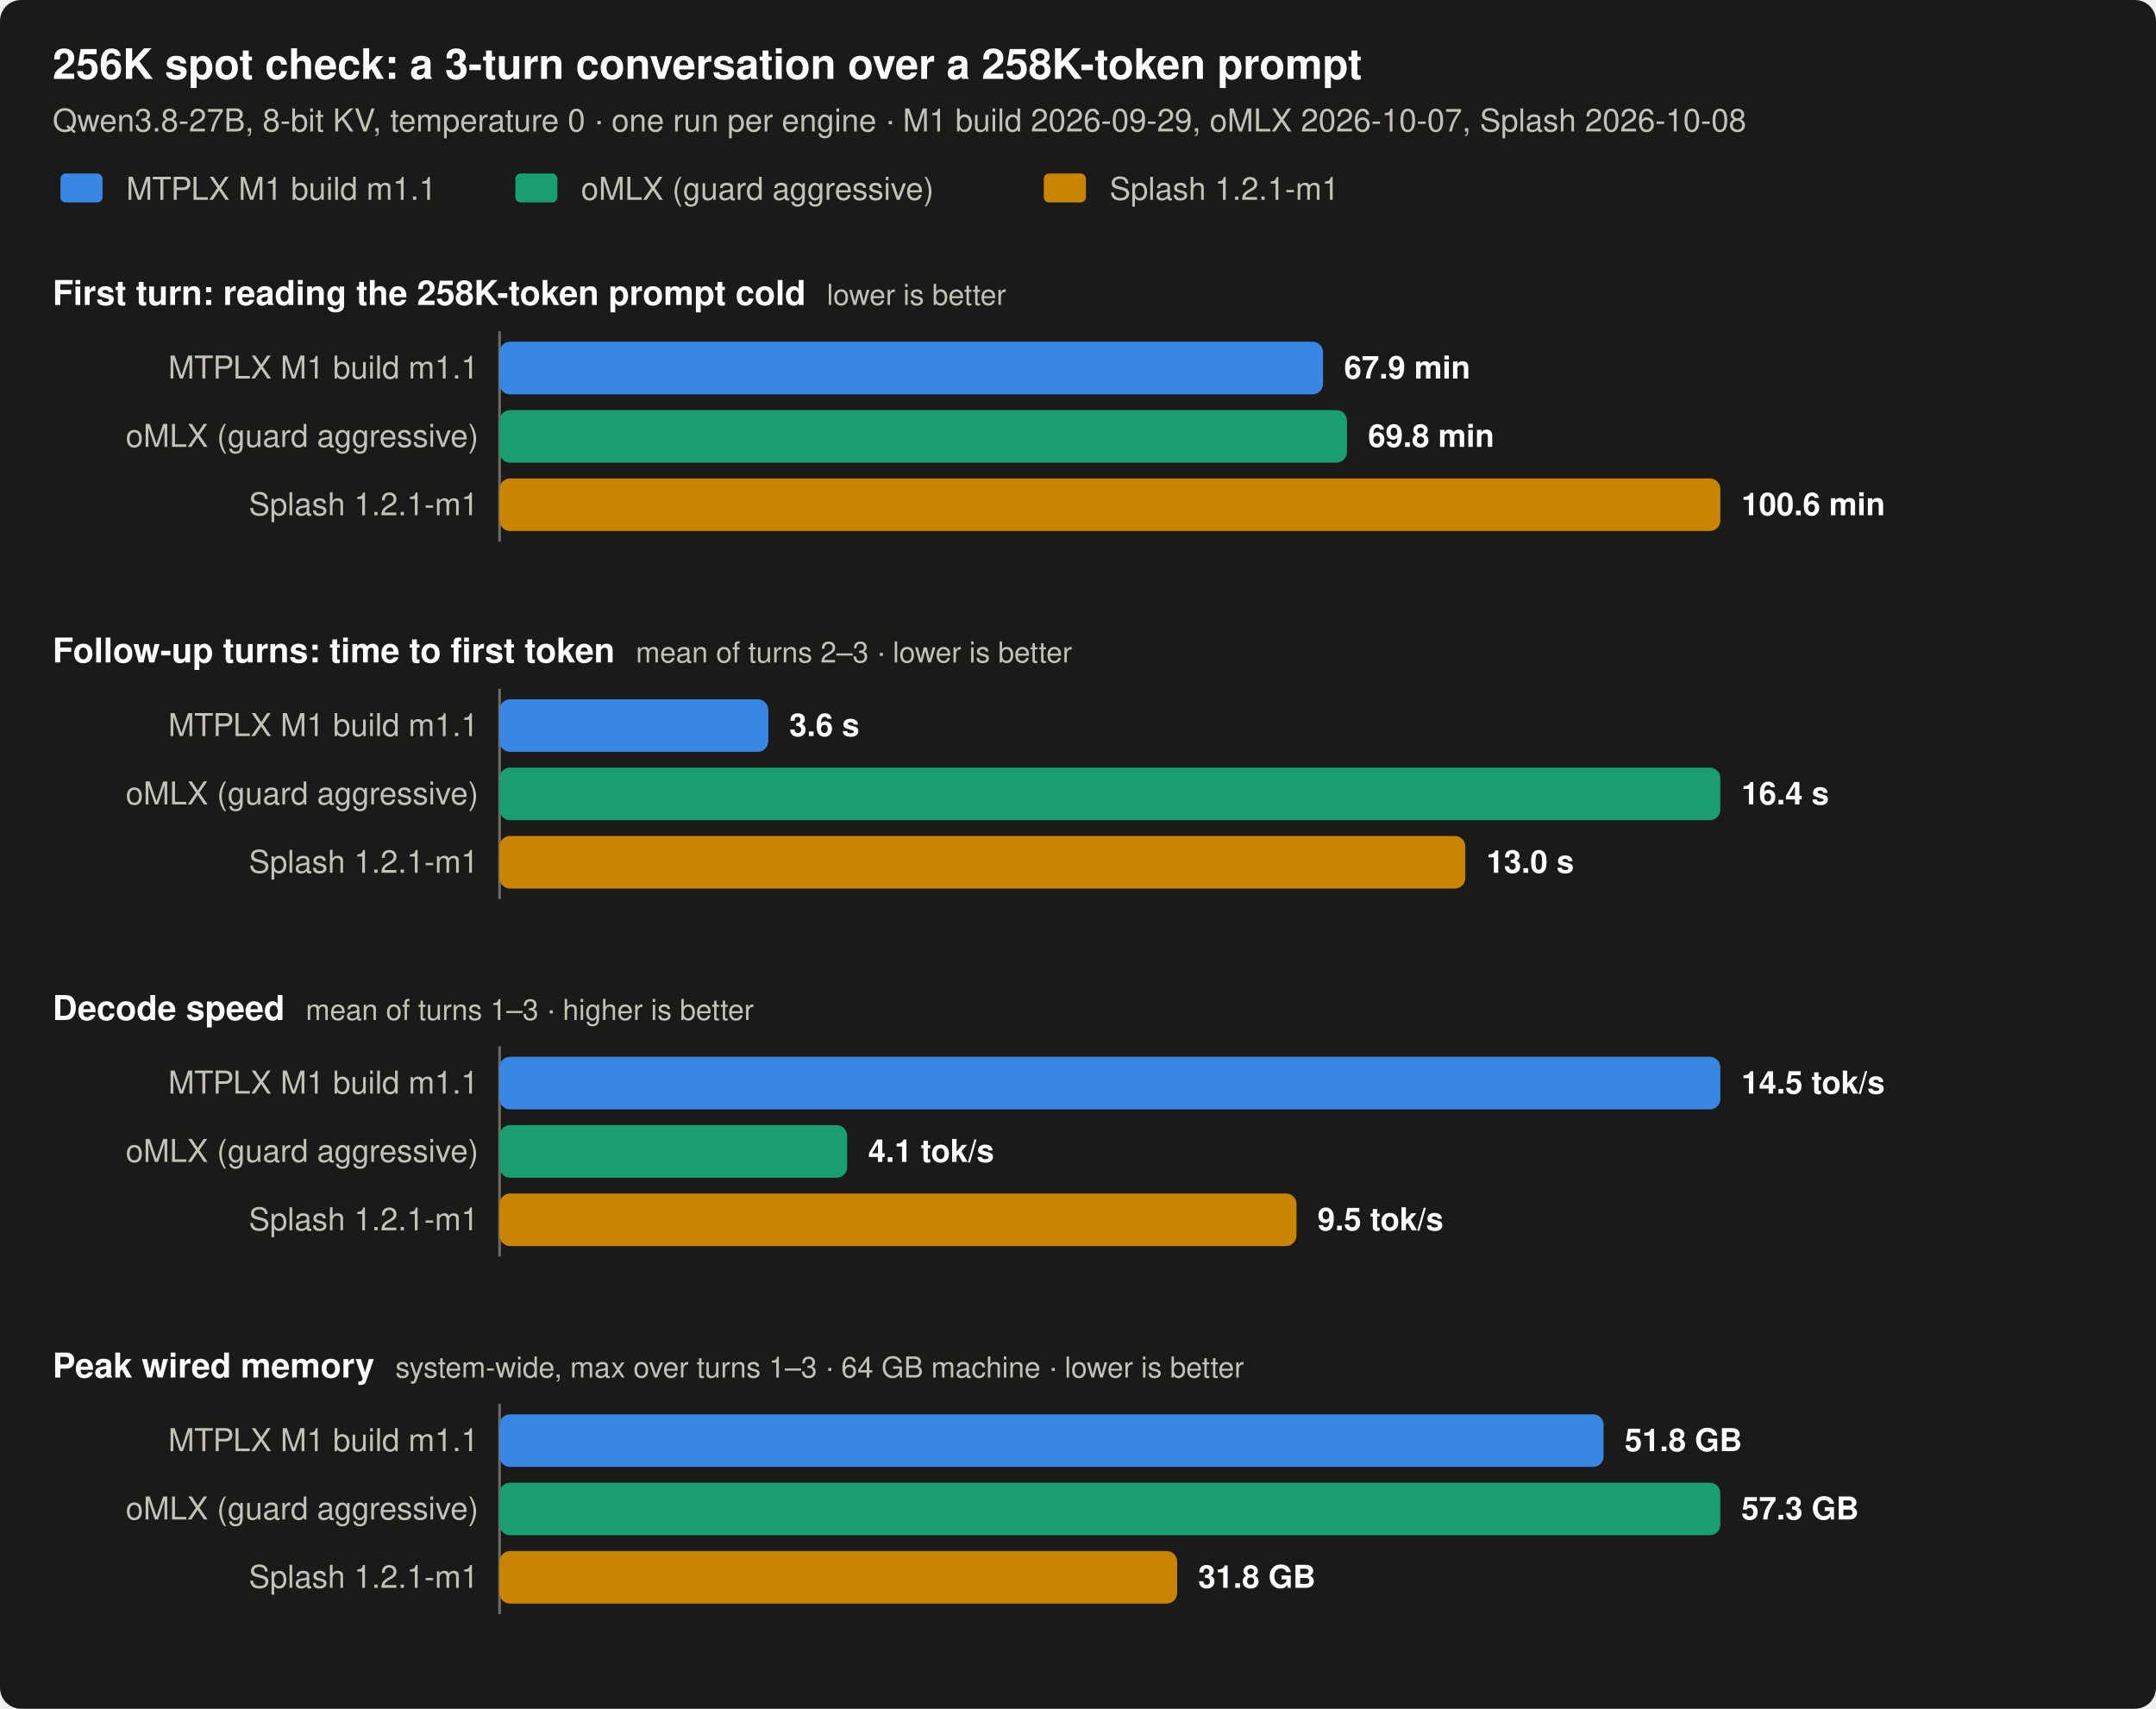
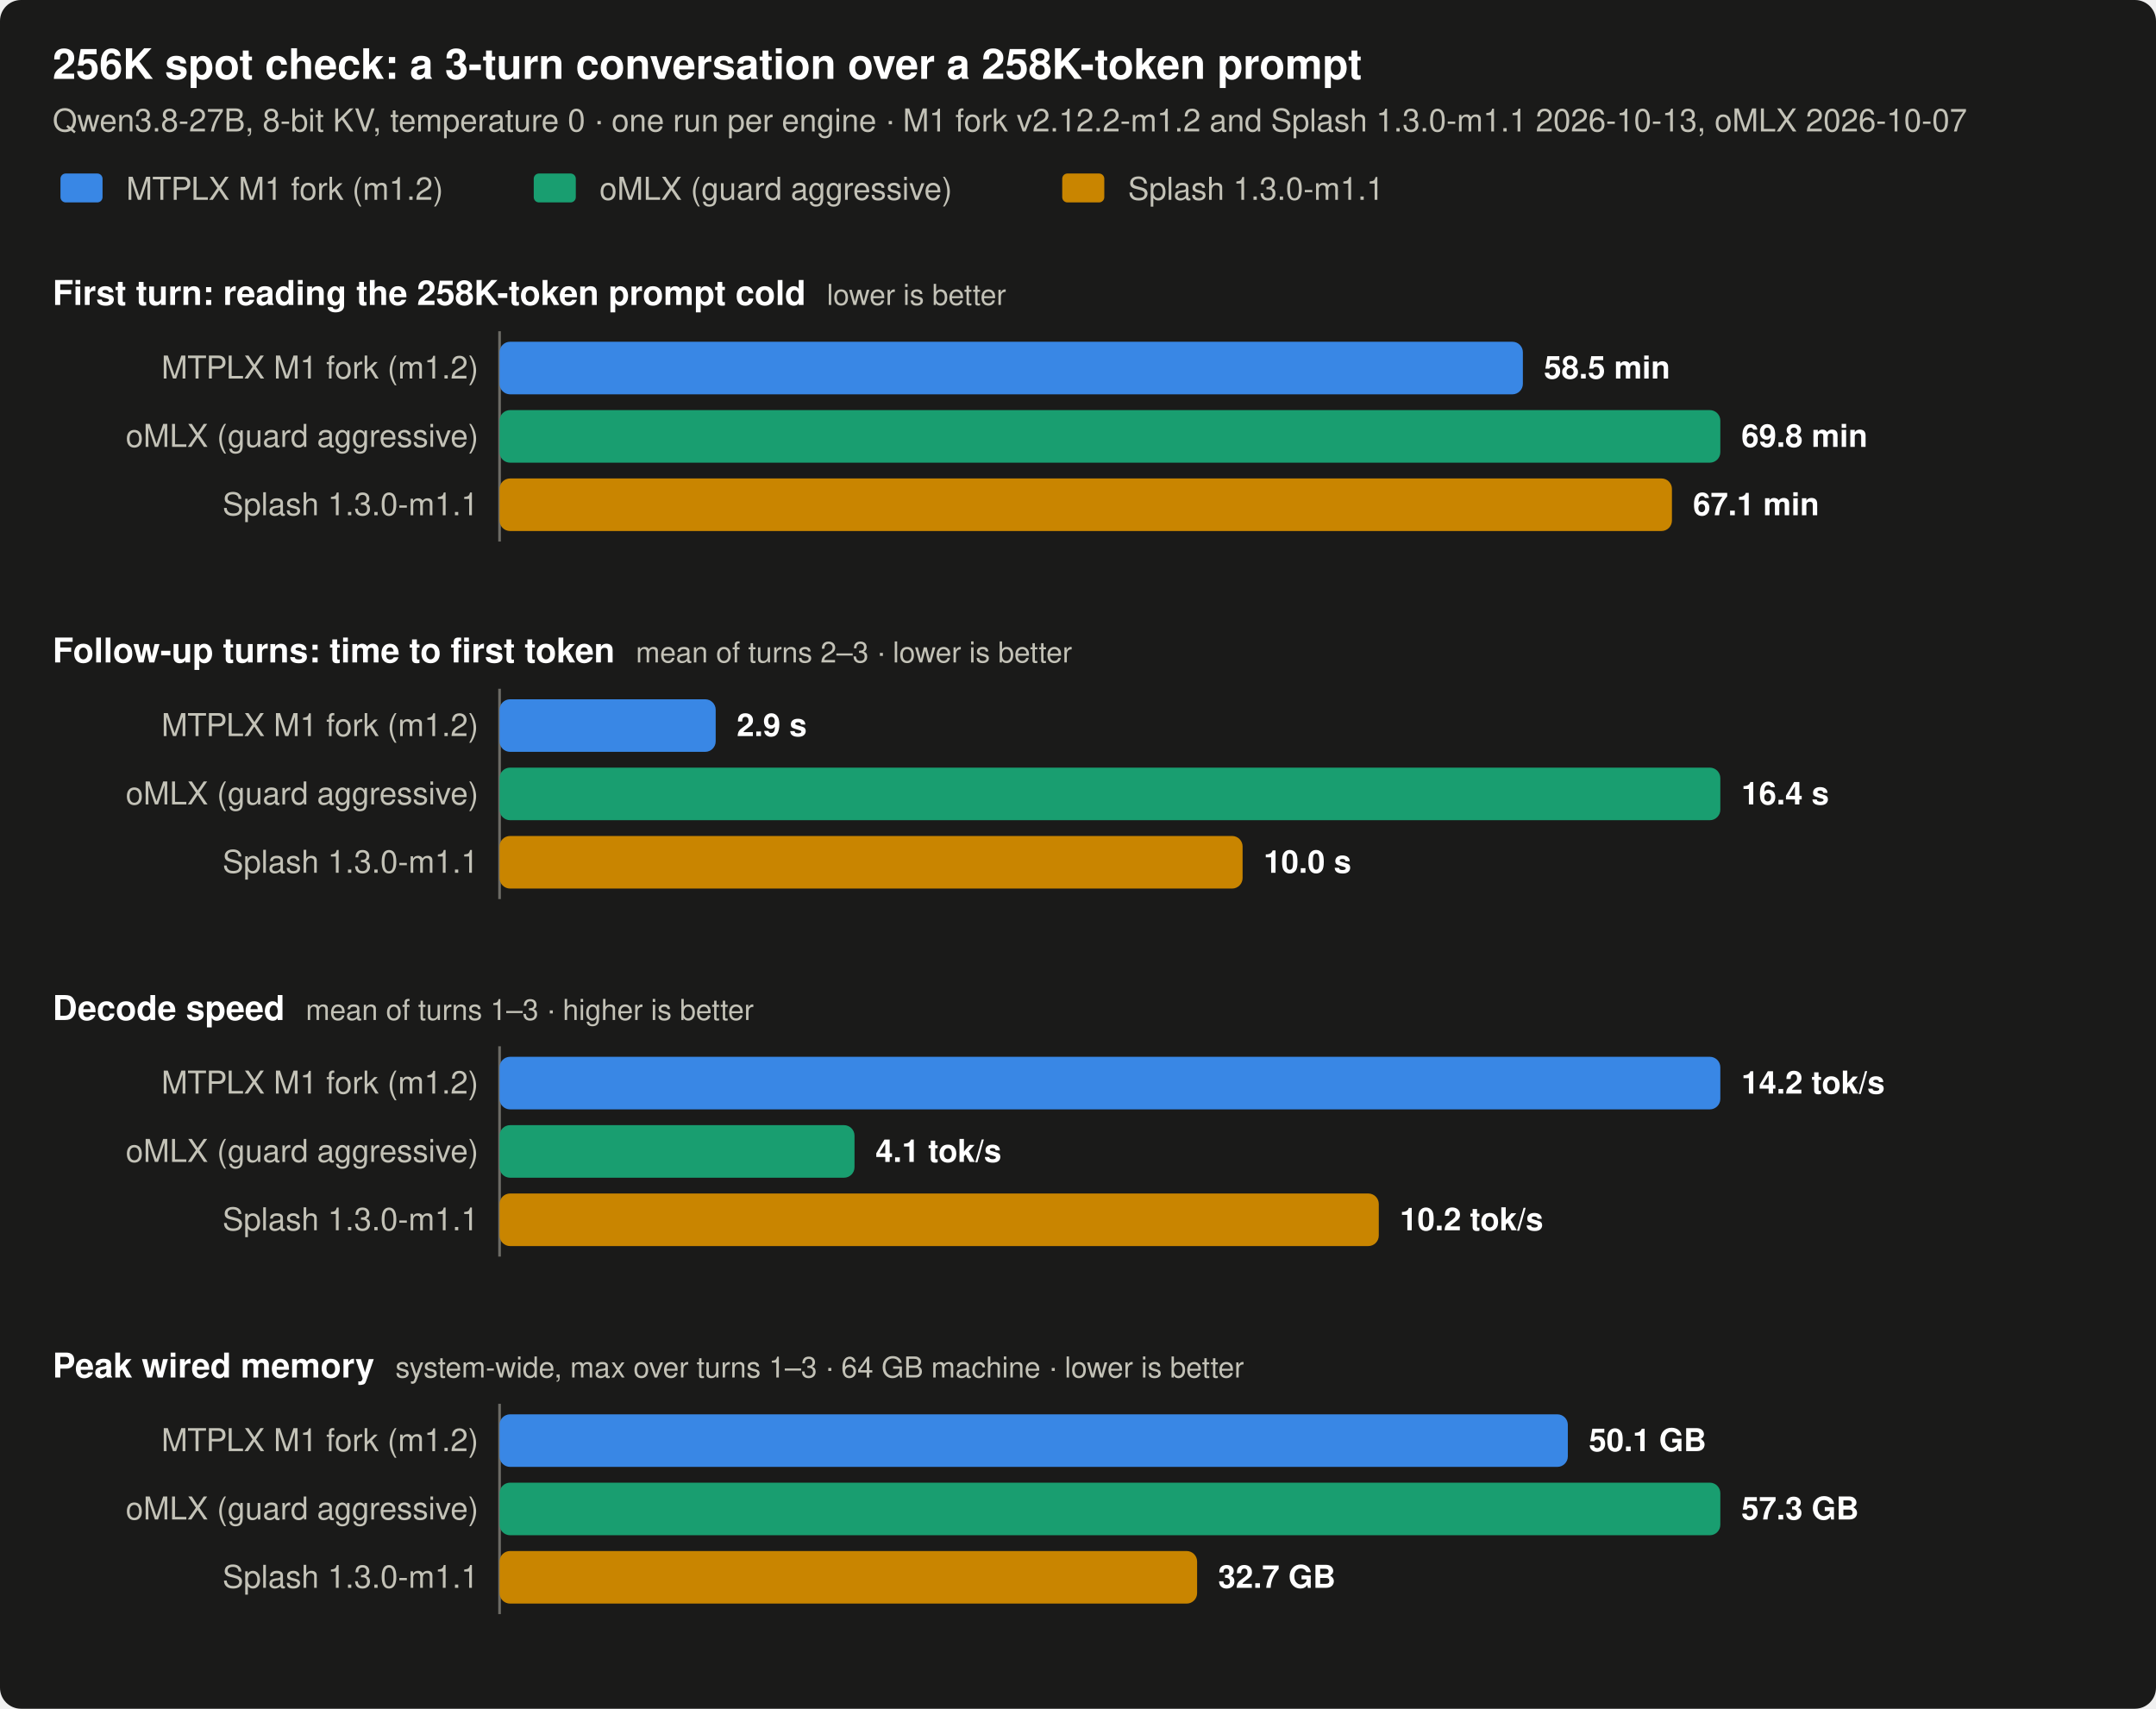
<svg xmlns="http://www.w3.org/2000/svg" viewBox="0 0 820 650" width="820" height="650" role="img" aria-label="256K spot check: a 3-turn conversation over a 258K-token prompt" font-family="-apple-system,BlinkMacSystemFont,Segoe UI,Helvetica,Arial,sans-serif">
  <rect width="820" height="650" rx="8" fill="#1a1a19" />
  <text x="20" y="30" fill="#ffffff" font-size="16" font-weight="600">256K spot check: a 3-turn conversation over a 258K-token prompt</text>
-   <text x="20" y="50" fill="#c3c2b7" font-size="12">Qwen3.8-27B, 8-bit KV, temperature 0 · one run per engine · M1 build 2026-09-29, oMLX 2026-10-07, Splash 2026-10-08</text>
+   <text x="20" y="50" fill="#c3c2b7" font-size="12">Qwen3.8-27B, 8-bit KV, temperature 0 · one run per engine · M1 fork v2.12.2-m1.2 and Splash 1.3.0-m1.1 2026-10-13, oMLX 2026-10-07</text>
  <rect x="23" y="66" width="16" height="11" rx="2" fill="#3987e5" />
-   <text x="48" y="76" fill="#c3c2b7" font-size="12">MTPLX M1 build m1.1</text>
-   <rect x="196" y="66" width="16" height="11" rx="2" fill="#199e70" />
-   <text x="221" y="76" fill="#c3c2b7" font-size="12">oMLX (guard aggressive)</text>
-   <rect x="397" y="66" width="16" height="11" rx="2" fill="#c98500" />
-   <text x="422" y="76" fill="#c3c2b7" font-size="12">Splash 1.2.1-m1</text>
+   <text x="48" y="76" fill="#c3c2b7" font-size="12">MTPLX M1 fork (m1.2)</text>
+   <rect x="203" y="66" width="16" height="11" rx="2" fill="#199e70" />
+   <text x="228" y="76" fill="#c3c2b7" font-size="12">oMLX (guard aggressive)</text>
+   <rect x="404" y="66" width="16" height="11" rx="2" fill="#c98500" />
+   <text x="429" y="76" fill="#c3c2b7" font-size="12">Splash 1.3.0-m1.1</text>
  <text x="20" y="116" fill="#ffffff" font-size="13" font-weight="600">First turn: reading the 258K-token prompt cold<tspan fill="#c3c2b7" font-size="11" font-weight="400" dx="8">lower is better</tspan>
  </text>
  <line x1="190" x2="190" y1="126" y2="206" stroke="#6d6c66" />
-   <text x="182" y="144" fill="#c3c2b7" font-size="12" text-anchor="end">MTPLX M1 build m1.1</text>
-   <rect x="190" y="130" width="313.2" height="20" rx="4" fill="#3987e5" />
-   <text x="511.2" y="144" fill="#ffffff" font-size="12" font-weight="600">67.9 min</text>
+   <text x="182" y="144" fill="#c3c2b7" font-size="12" text-anchor="end">MTPLX M1 fork (m1.2)</text>
+   <rect x="190" y="130" width="389.2" height="20" rx="4" fill="#3987e5" />
+   <text x="587.2" y="144" fill="#ffffff" font-size="12" font-weight="600">58.5 min</text>
  <text x="182" y="170" fill="#c3c2b7" font-size="12" text-anchor="end">oMLX (guard aggressive)</text>
-   <rect x="190" y="156" width="322.3" height="20" rx="4" fill="#199e70" />
-   <text x="520.3" y="170" fill="#ffffff" font-size="12" font-weight="600">69.8 min</text>
-   <text x="182" y="196" fill="#c3c2b7" font-size="12" text-anchor="end">Splash 1.2.1-m1</text>
-   <rect x="190" y="182" width="464.3" height="20" rx="4" fill="#c98500" />
-   <text x="662.3" y="196" fill="#ffffff" font-size="12" font-weight="600">100.6 min</text>
+   <rect x="190" y="156" width="464.3" height="20" rx="4" fill="#199e70" />
+   <text x="662.3" y="170" fill="#ffffff" font-size="12" font-weight="600">69.8 min</text>
+   <text x="182" y="196" fill="#c3c2b7" font-size="12" text-anchor="end">Splash 1.3.0-m1.1</text>
+   <rect x="190" y="182" width="445.9" height="20" rx="4" fill="#c98500" />
+   <text x="643.9" y="196" fill="#ffffff" font-size="12" font-weight="600">67.1 min</text>
  <text x="20" y="252" fill="#ffffff" font-size="13" font-weight="600">Follow-up turns: time to first token<tspan fill="#c3c2b7" font-size="11" font-weight="400" dx="8">mean of turns 2–3 · lower is better</tspan>
  </text>
  <line x1="190" x2="190" y1="262" y2="342" stroke="#6d6c66" />
-   <text x="182" y="280" fill="#c3c2b7" font-size="12" text-anchor="end">MTPLX M1 build m1.1</text>
-   <rect x="190" y="266" width="102.2" height="20" rx="4" fill="#3987e5" />
-   <text x="300.2" y="280" fill="#ffffff" font-size="12" font-weight="600">3.6 s</text>
+   <text x="182" y="280" fill="#c3c2b7" font-size="12" text-anchor="end">MTPLX M1 fork (m1.2)</text>
+   <rect x="190" y="266" width="82.2" height="20" rx="4" fill="#3987e5" />
+   <text x="280.2" y="280" fill="#ffffff" font-size="12" font-weight="600">2.9 s</text>
  <text x="182" y="306" fill="#c3c2b7" font-size="12" text-anchor="end">oMLX (guard aggressive)</text>
  <rect x="190" y="292" width="464.3" height="20" rx="4" fill="#199e70" />
  <text x="662.3" y="306" fill="#ffffff" font-size="12" font-weight="600">16.4 s</text>
-   <text x="182" y="332" fill="#c3c2b7" font-size="12" text-anchor="end">Splash 1.2.1-m1</text>
-   <rect x="190" y="318" width="367.3" height="20" rx="4" fill="#c98500" />
-   <text x="565.3" y="332" fill="#ffffff" font-size="12" font-weight="600">13.0 s</text>
+   <text x="182" y="332" fill="#c3c2b7" font-size="12" text-anchor="end">Splash 1.3.0-m1.1</text>
+   <rect x="190" y="318" width="282.6" height="20" rx="4" fill="#c98500" />
+   <text x="480.6" y="332" fill="#ffffff" font-size="12" font-weight="600">10.0 s</text>
  <text x="20" y="388" fill="#ffffff" font-size="13" font-weight="600">Decode speed<tspan fill="#c3c2b7" font-size="11" font-weight="400" dx="8">mean of turns 1–3 · higher is better</tspan>
  </text>
  <line x1="190" x2="190" y1="398" y2="478" stroke="#6d6c66" />
-   <text x="182" y="416" fill="#c3c2b7" font-size="12" text-anchor="end">MTPLX M1 build m1.1</text>
+   <text x="182" y="416" fill="#c3c2b7" font-size="12" text-anchor="end">MTPLX M1 fork (m1.2)</text>
  <rect x="190" y="402" width="464.3" height="20" rx="4" fill="#3987e5" />
-   <text x="662.3" y="416" fill="#ffffff" font-size="12" font-weight="600">14.5 tok/s</text>
+   <text x="662.3" y="416" fill="#ffffff" font-size="12" font-weight="600">14.2 tok/s</text>
  <text x="182" y="442" fill="#c3c2b7" font-size="12" text-anchor="end">oMLX (guard aggressive)</text>
-   <rect x="190" y="428" width="132.2" height="20" rx="4" fill="#199e70" />
-   <text x="330.2" y="442" fill="#ffffff" font-size="12" font-weight="600">4.1 tok/s</text>
-   <text x="182" y="468" fill="#c3c2b7" font-size="12" text-anchor="end">Splash 1.2.1-m1</text>
-   <rect x="190" y="454" width="303.1" height="20" rx="4" fill="#c98500" />
-   <text x="501.1" y="468" fill="#ffffff" font-size="12" font-weight="600">9.5 tok/s</text>
+   <rect x="190" y="428" width="135.0" height="20" rx="4" fill="#199e70" />
+   <text x="333.0" y="442" fill="#ffffff" font-size="12" font-weight="600">4.1 tok/s</text>
+   <text x="182" y="468" fill="#c3c2b7" font-size="12" text-anchor="end">Splash 1.3.0-m1.1</text>
+   <rect x="190" y="454" width="334.4" height="20" rx="4" fill="#c98500" />
+   <text x="532.4" y="468" fill="#ffffff" font-size="12" font-weight="600">10.2 tok/s</text>
  <text x="20" y="524" fill="#ffffff" font-size="13" font-weight="600">Peak wired memory<tspan fill="#c3c2b7" font-size="11" font-weight="400" dx="8">system-wide, max over turns 1–3 · 64 GB machine · lower is better</tspan>
  </text>
  <line x1="190" x2="190" y1="534" y2="614" stroke="#6d6c66" />
-   <text x="182" y="552" fill="#c3c2b7" font-size="12" text-anchor="end">MTPLX M1 build m1.1</text>
-   <rect x="190" y="538" width="419.9" height="20" rx="4" fill="#3987e5" />
-   <text x="617.9" y="552" fill="#ffffff" font-size="12" font-weight="600">51.8 GB</text>
+   <text x="182" y="552" fill="#c3c2b7" font-size="12" text-anchor="end">MTPLX M1 fork (m1.2)</text>
+   <rect x="190" y="538" width="406.3" height="20" rx="4" fill="#3987e5" />
+   <text x="604.3" y="552" fill="#ffffff" font-size="12" font-weight="600">50.1 GB</text>
  <text x="182" y="578" fill="#c3c2b7" font-size="12" text-anchor="end">oMLX (guard aggressive)</text>
  <rect x="190" y="564" width="464.3" height="20" rx="4" fill="#199e70" />
  <text x="662.3" y="578" fill="#ffffff" font-size="12" font-weight="600">57.3 GB</text>
-   <text x="182" y="604" fill="#c3c2b7" font-size="12" text-anchor="end">Splash 1.2.1-m1</text>
-   <rect x="190" y="590" width="257.7" height="20" rx="4" fill="#c98500" />
-   <text x="455.7" y="604" fill="#ffffff" font-size="12" font-weight="600">31.8 GB</text>
+   <text x="182" y="604" fill="#c3c2b7" font-size="12" text-anchor="end">Splash 1.3.0-m1.1</text>
+   <rect x="190" y="590" width="265.3" height="20" rx="4" fill="#c98500" />
+   <text x="463.3" y="604" fill="#ffffff" font-size="12" font-weight="600">32.7 GB</text>
</svg>
